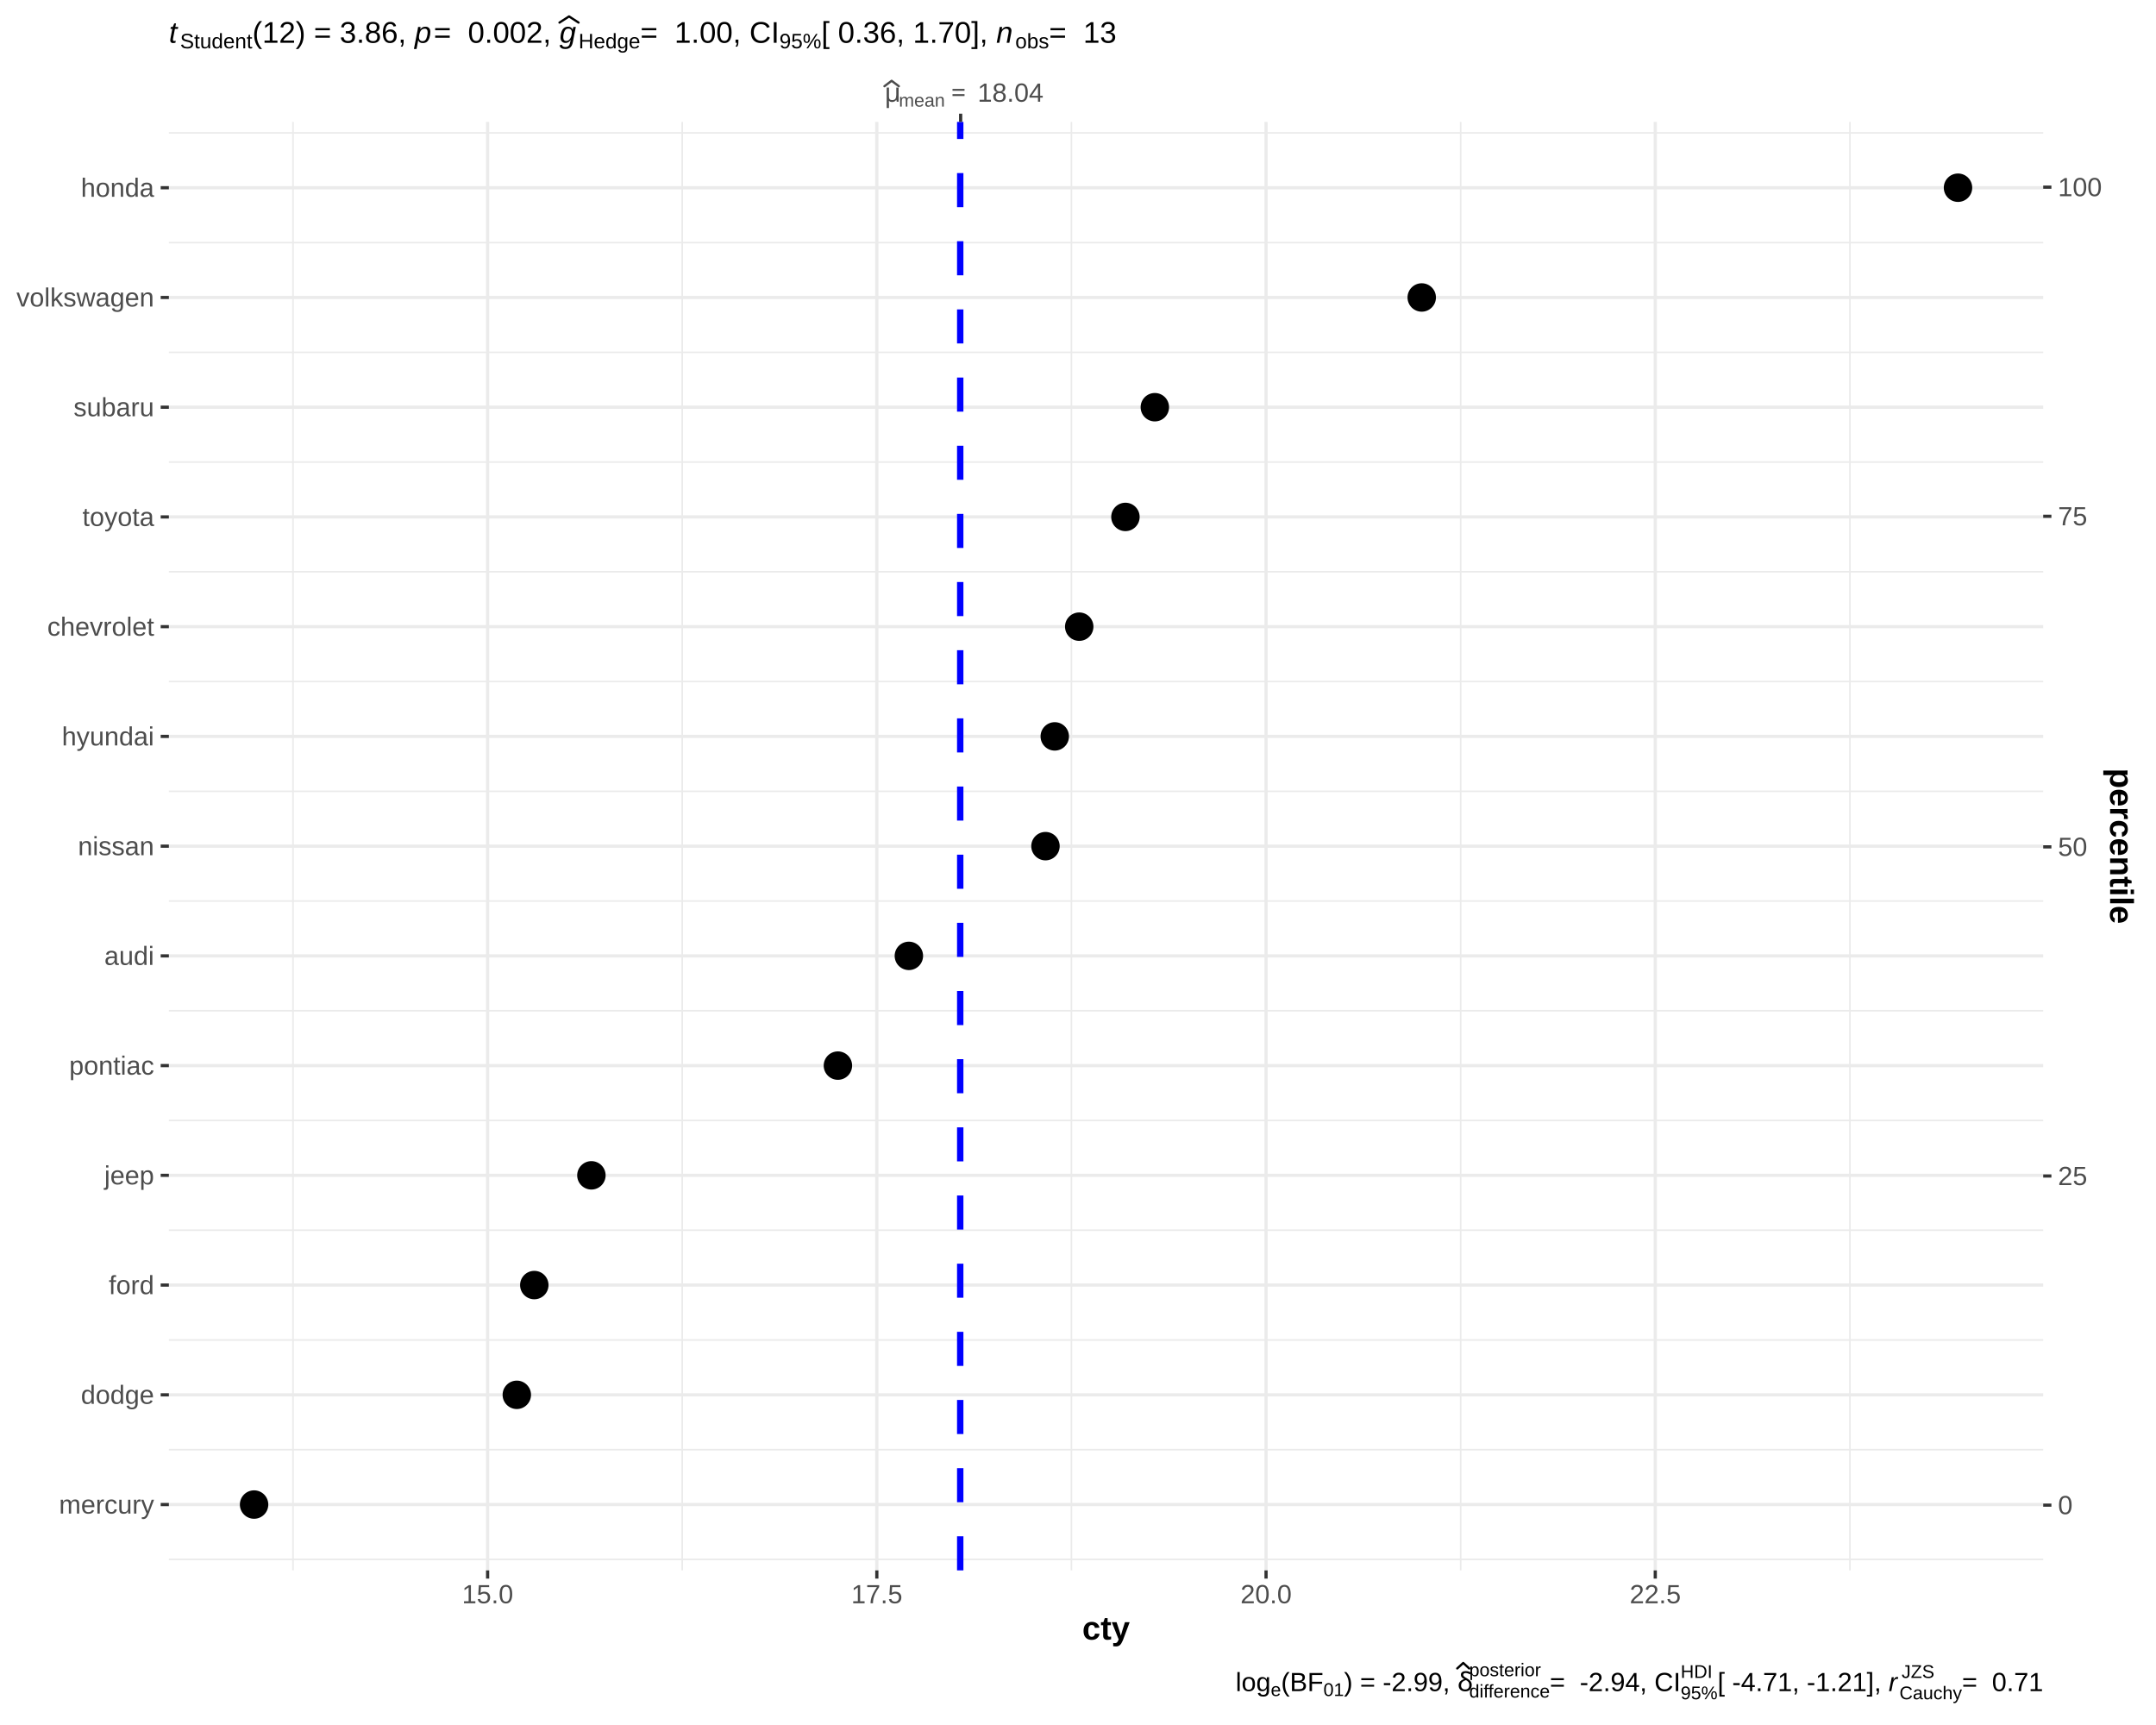
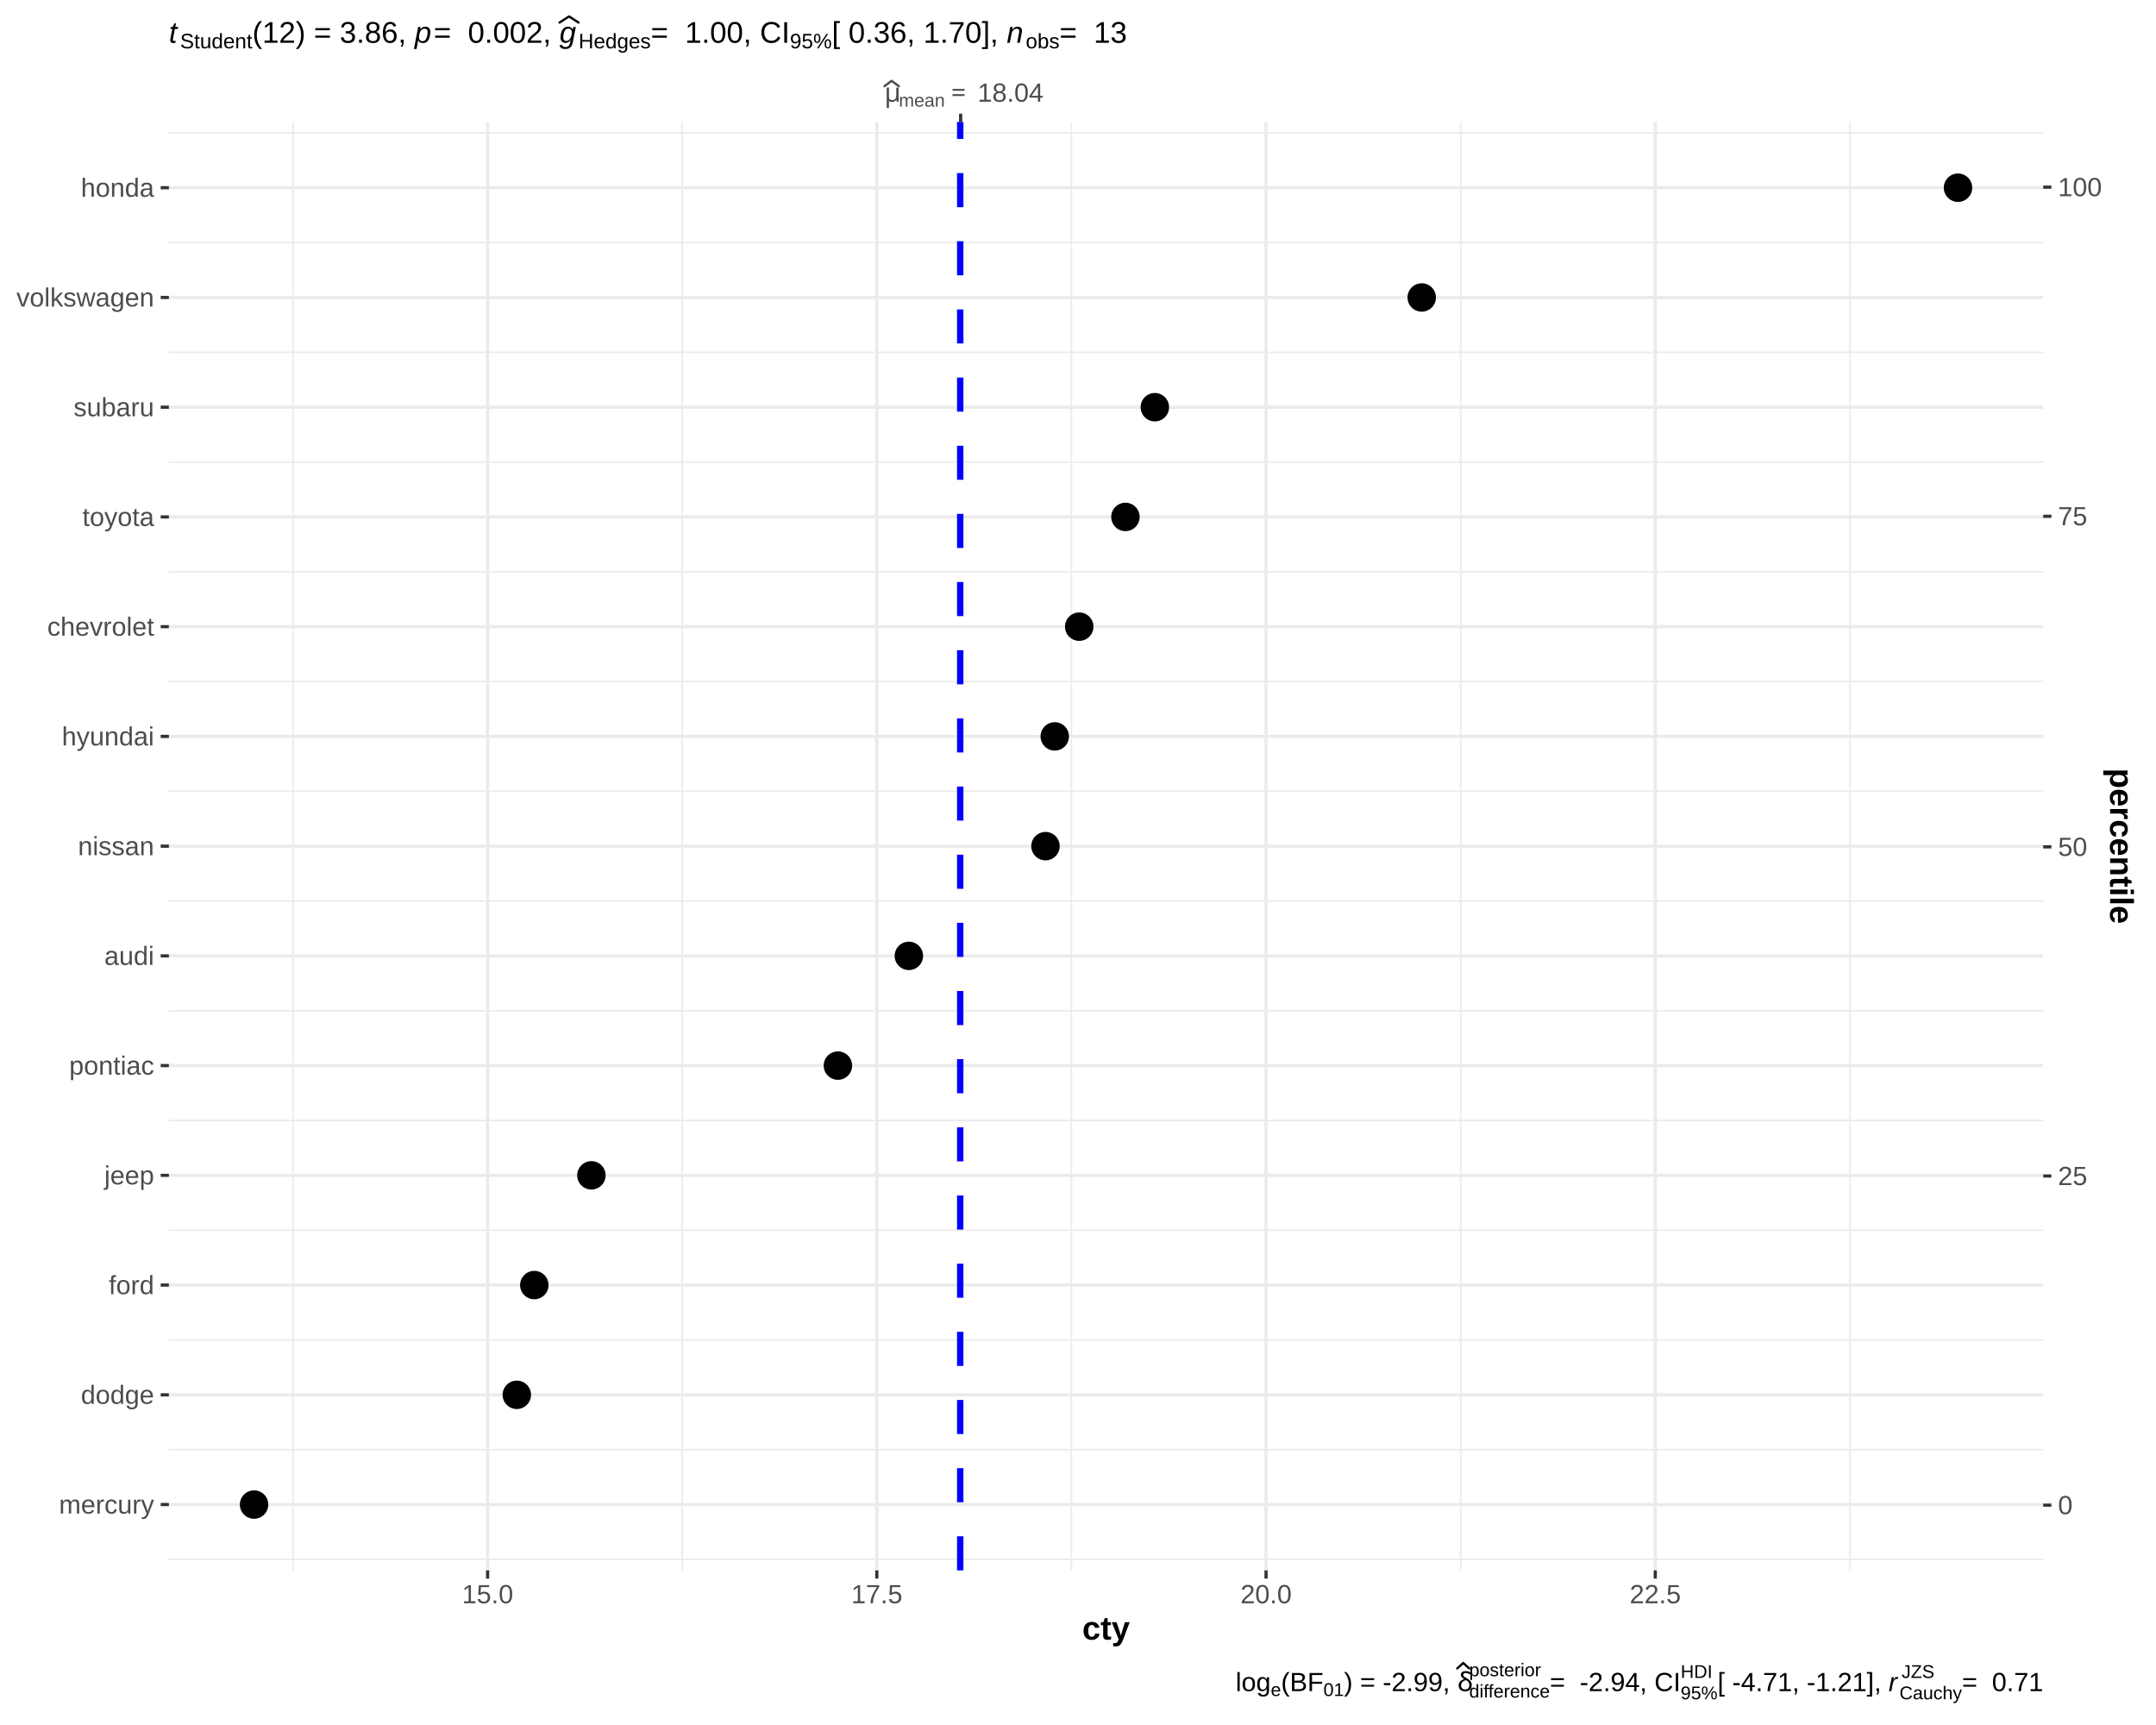
<svg xmlns="http://www.w3.org/2000/svg" viewBox="0 0 720.00 576.00">
  <defs>
    <style type="text/css">
    line, polyline, polygon, path, rect, circle {
      fill: none;
      stroke: #000000;
      stroke-linecap: round;
      stroke-linejoin: round;
      stroke-miterlimit: 10.00;
    }
  </style>
  </defs>
  <rect width="100%" height="100%" style="stroke: none; fill: #FFFFFF;" />
  <rect x="0.00" y="0.00" width="720.00" height="576.00" style="stroke-width: 1.07; stroke: #FFFFFF; fill: #FFFFFF;" />
  <defs>
    <clipPath id="cpNTYuNDB8NjgyLjMzfDUyNC4zN3w0MC43MA==">
      <rect x="56.40" y="40.70" width="625.94" height="483.67" />
    </clipPath>
  </defs>
  <rect x="56.40" y="40.70" width="625.94" height="483.67" style="stroke-width: 1.07; stroke: none; fill: #FFFFFF;" clip-path="url(#cpNTYuNDB8NjgyLjMzfDUyNC4zN3w0MC43MA==)" />
  <polyline points="56.40,520.71 682.33,520.71 " style="stroke-width: 0.53; stroke: #EBEBEB; stroke-linecap: butt;" clip-path="url(#cpNTYuNDB8NjgyLjMzfDUyNC4zN3w0MC43MA==)" />
  <polyline points="56.40,484.07 682.33,484.07 " style="stroke-width: 0.53; stroke: #EBEBEB; stroke-linecap: butt;" clip-path="url(#cpNTYuNDB8NjgyLjMzfDUyNC4zN3w0MC43MA==)" />
  <polyline points="56.40,447.43 682.33,447.43 " style="stroke-width: 0.53; stroke: #EBEBEB; stroke-linecap: butt;" clip-path="url(#cpNTYuNDB8NjgyLjMzfDUyNC4zN3w0MC43MA==)" />
  <polyline points="56.40,410.78 682.33,410.78 " style="stroke-width: 0.53; stroke: #EBEBEB; stroke-linecap: butt;" clip-path="url(#cpNTYuNDB8NjgyLjMzfDUyNC4zN3w0MC43MA==)" />
  <polyline points="56.40,374.14 682.33,374.14 " style="stroke-width: 0.53; stroke: #EBEBEB; stroke-linecap: butt;" clip-path="url(#cpNTYuNDB8NjgyLjMzfDUyNC4zN3w0MC43MA==)" />
  <polyline points="56.40,337.50 682.33,337.50 " style="stroke-width: 0.53; stroke: #EBEBEB; stroke-linecap: butt;" clip-path="url(#cpNTYuNDB8NjgyLjMzfDUyNC4zN3w0MC43MA==)" />
  <polyline points="56.40,300.86 682.33,300.86 " style="stroke-width: 0.53; stroke: #EBEBEB; stroke-linecap: butt;" clip-path="url(#cpNTYuNDB8NjgyLjMzfDUyNC4zN3w0MC43MA==)" />
  <polyline points="56.40,264.22 682.33,264.22 " style="stroke-width: 0.53; stroke: #EBEBEB; stroke-linecap: butt;" clip-path="url(#cpNTYuNDB8NjgyLjMzfDUyNC4zN3w0MC43MA==)" />
  <polyline points="56.40,227.57 682.33,227.57 " style="stroke-width: 0.53; stroke: #EBEBEB; stroke-linecap: butt;" clip-path="url(#cpNTYuNDB8NjgyLjMzfDUyNC4zN3w0MC43MA==)" />
  <polyline points="56.40,190.93 682.33,190.93 " style="stroke-width: 0.53; stroke: #EBEBEB; stroke-linecap: butt;" clip-path="url(#cpNTYuNDB8NjgyLjMzfDUyNC4zN3w0MC43MA==)" />
  <polyline points="56.40,154.29 682.33,154.29 " style="stroke-width: 0.53; stroke: #EBEBEB; stroke-linecap: butt;" clip-path="url(#cpNTYuNDB8NjgyLjMzfDUyNC4zN3w0MC43MA==)" />
  <polyline points="56.40,117.65 682.33,117.65 " style="stroke-width: 0.53; stroke: #EBEBEB; stroke-linecap: butt;" clip-path="url(#cpNTYuNDB8NjgyLjMzfDUyNC4zN3w0MC43MA==)" />
  <polyline points="56.40,81.01 682.33,81.01 " style="stroke-width: 0.53; stroke: #EBEBEB; stroke-linecap: butt;" clip-path="url(#cpNTYuNDB8NjgyLjMzfDUyNC4zN3w0MC43MA==)" />
  <polyline points="56.40,44.36 682.33,44.36 " style="stroke-width: 0.53; stroke: #EBEBEB; stroke-linecap: butt;" clip-path="url(#cpNTYuNDB8NjgyLjMzfDUyNC4zN3w0MC43MA==)" />
  <polyline points="97.85,524.37 97.85,40.70 " style="stroke-width: 0.53; stroke: #EBEBEB; stroke-linecap: butt;" clip-path="url(#cpNTYuNDB8NjgyLjMzfDUyNC4zN3w0MC43MA==)" />
  <polyline points="227.83,524.37 227.83,40.70 " style="stroke-width: 0.53; stroke: #EBEBEB; stroke-linecap: butt;" clip-path="url(#cpNTYuNDB8NjgyLjMzfDUyNC4zN3w0MC43MA==)" />
  <polyline points="357.81,524.37 357.81,40.70 " style="stroke-width: 0.53; stroke: #EBEBEB; stroke-linecap: butt;" clip-path="url(#cpNTYuNDB8NjgyLjMzfDUyNC4zN3w0MC43MA==)" />
  <polyline points="487.79,524.37 487.79,40.70 " style="stroke-width: 0.53; stroke: #EBEBEB; stroke-linecap: butt;" clip-path="url(#cpNTYuNDB8NjgyLjMzfDUyNC4zN3w0MC43MA==)" />
  <polyline points="617.78,524.37 617.78,40.70 " style="stroke-width: 0.53; stroke: #EBEBEB; stroke-linecap: butt;" clip-path="url(#cpNTYuNDB8NjgyLjMzfDUyNC4zN3w0MC43MA==)" />
  <polyline points="56.40,502.39 682.33,502.39 " style="stroke-width: 1.07; stroke: #EBEBEB; stroke-linecap: butt;" clip-path="url(#cpNTYuNDB8NjgyLjMzfDUyNC4zN3w0MC43MA==)" />
  <polyline points="56.40,465.75 682.33,465.75 " style="stroke-width: 1.07; stroke: #EBEBEB; stroke-linecap: butt;" clip-path="url(#cpNTYuNDB8NjgyLjMzfDUyNC4zN3w0MC43MA==)" />
  <polyline points="56.40,429.10 682.33,429.10 " style="stroke-width: 1.07; stroke: #EBEBEB; stroke-linecap: butt;" clip-path="url(#cpNTYuNDB8NjgyLjMzfDUyNC4zN3w0MC43MA==)" />
  <polyline points="56.40,392.46 682.33,392.46 " style="stroke-width: 1.07; stroke: #EBEBEB; stroke-linecap: butt;" clip-path="url(#cpNTYuNDB8NjgyLjMzfDUyNC4zN3w0MC43MA==)" />
  <polyline points="56.40,355.82 682.33,355.82 " style="stroke-width: 1.07; stroke: #EBEBEB; stroke-linecap: butt;" clip-path="url(#cpNTYuNDB8NjgyLjMzfDUyNC4zN3w0MC43MA==)" />
  <polyline points="56.40,319.18 682.33,319.18 " style="stroke-width: 1.07; stroke: #EBEBEB; stroke-linecap: butt;" clip-path="url(#cpNTYuNDB8NjgyLjMzfDUyNC4zN3w0MC43MA==)" />
  <polyline points="56.40,282.54 682.33,282.54 " style="stroke-width: 1.07; stroke: #EBEBEB; stroke-linecap: butt;" clip-path="url(#cpNTYuNDB8NjgyLjMzfDUyNC4zN3w0MC43MA==)" />
  <polyline points="56.40,245.89 682.33,245.89 " style="stroke-width: 1.07; stroke: #EBEBEB; stroke-linecap: butt;" clip-path="url(#cpNTYuNDB8NjgyLjMzfDUyNC4zN3w0MC43MA==)" />
  <polyline points="56.40,209.25 682.33,209.25 " style="stroke-width: 1.07; stroke: #EBEBEB; stroke-linecap: butt;" clip-path="url(#cpNTYuNDB8NjgyLjMzfDUyNC4zN3w0MC43MA==)" />
  <polyline points="56.40,172.61 682.33,172.61 " style="stroke-width: 1.07; stroke: #EBEBEB; stroke-linecap: butt;" clip-path="url(#cpNTYuNDB8NjgyLjMzfDUyNC4zN3w0MC43MA==)" />
  <polyline points="56.40,135.97 682.33,135.97 " style="stroke-width: 1.07; stroke: #EBEBEB; stroke-linecap: butt;" clip-path="url(#cpNTYuNDB8NjgyLjMzfDUyNC4zN3w0MC43MA==)" />
  <polyline points="56.40,99.33 682.33,99.33 " style="stroke-width: 1.07; stroke: #EBEBEB; stroke-linecap: butt;" clip-path="url(#cpNTYuNDB8NjgyLjMzfDUyNC4zN3w0MC43MA==)" />
  <polyline points="56.40,62.68 682.33,62.68 " style="stroke-width: 1.07; stroke: #EBEBEB; stroke-linecap: butt;" clip-path="url(#cpNTYuNDB8NjgyLjMzfDUyNC4zN3w0MC43MA==)" />
  <polyline points="162.84,524.37 162.84,40.70 " style="stroke-width: 1.07; stroke: #EBEBEB; stroke-linecap: butt;" clip-path="url(#cpNTYuNDB8NjgyLjMzfDUyNC4zN3w0MC43MA==)" />
  <polyline points="292.82,524.37 292.82,40.70 " style="stroke-width: 1.07; stroke: #EBEBEB; stroke-linecap: butt;" clip-path="url(#cpNTYuNDB8NjgyLjMzfDUyNC4zN3w0MC43MA==)" />
  <polyline points="422.80,524.37 422.80,40.70 " style="stroke-width: 1.07; stroke: #EBEBEB; stroke-linecap: butt;" clip-path="url(#cpNTYuNDB8NjgyLjMzfDUyNC4zN3w0MC43MA==)" />
  <polyline points="552.78,524.37 552.78,40.70 " style="stroke-width: 1.07; stroke: #EBEBEB; stroke-linecap: butt;" clip-path="url(#cpNTYuNDB8NjgyLjMzfDUyNC4zN3w0MC43MA==)" />
  <circle cx="84.85" cy="502.39" r="3.56pt" style="stroke-width: 0.71; stroke: none; fill: #000000;" clip-path="url(#cpNTYuNDB8NjgyLjMzfDUyNC4zN3w0MC43MA==)" />
  <circle cx="172.59" cy="465.75" r="3.56pt" style="stroke-width: 0.71; stroke: none; fill: #000000;" clip-path="url(#cpNTYuNDB8NjgyLjMzfDUyNC4zN3w0MC43MA==)" />
  <circle cx="178.43" cy="429.10" r="3.56pt" style="stroke-width: 0.71; stroke: none; fill: #000000;" clip-path="url(#cpNTYuNDB8NjgyLjMzfDUyNC4zN3w0MC43MA==)" />
  <circle cx="197.50" cy="392.46" r="3.56pt" style="stroke-width: 0.71; stroke: none; fill: #000000;" clip-path="url(#cpNTYuNDB8NjgyLjMzfDUyNC4zN3w0MC43MA==)" />
  <circle cx="279.82" cy="355.82" r="3.56pt" style="stroke-width: 0.71; stroke: none; fill: #000000;" clip-path="url(#cpNTYuNDB8NjgyLjMzfDUyNC4zN3w0MC43MA==)" />
  <circle cx="303.52" cy="319.18" r="3.56pt" style="stroke-width: 0.71; stroke: none; fill: #000000;" clip-path="url(#cpNTYuNDB8NjgyLjMzfDUyNC4zN3w0MC43MA==)" />
  <circle cx="349.14" cy="282.54" r="3.56pt" style="stroke-width: 0.71; stroke: none; fill: #000000;" clip-path="url(#cpNTYuNDB8NjgyLjMzfDUyNC4zN3w0MC43MA==)" />
  <circle cx="352.24" cy="245.89" r="3.56pt" style="stroke-width: 0.71; stroke: none; fill: #000000;" clip-path="url(#cpNTYuNDB8NjgyLjMzfDUyNC4zN3w0MC43MA==)" />
  <circle cx="360.41" cy="209.25" r="3.56pt" style="stroke-width: 0.71; stroke: none; fill: #000000;" clip-path="url(#cpNTYuNDB8NjgyLjMzfDUyNC4zN3w0MC43MA==)" />
  <circle cx="375.84" cy="172.61" r="3.56pt" style="stroke-width: 0.71; stroke: none; fill: #000000;" clip-path="url(#cpNTYuNDB8NjgyLjMzfDUyNC4zN3w0MC43MA==)" />
  <circle cx="385.66" cy="135.97" r="3.56pt" style="stroke-width: 0.71; stroke: none; fill: #000000;" clip-path="url(#cpNTYuNDB8NjgyLjMzfDUyNC4zN3w0MC43MA==)" />
  <circle cx="474.79" cy="99.33" r="3.56pt" style="stroke-width: 0.71; stroke: none; fill: #000000;" clip-path="url(#cpNTYuNDB8NjgyLjMzfDUyNC4zN3w0MC43MA==)" />
  <circle cx="653.88" cy="62.68" r="3.56pt" style="stroke-width: 0.71; stroke: none; fill: #000000;" clip-path="url(#cpNTYuNDB8NjgyLjMzfDUyNC4zN3w0MC43MA==)" />
  <line x1="320.67" y1="524.37" x2="320.67" y2="40.70" style="stroke-width: 2.13; stroke: #0000FF; stroke-dasharray: 11.38,11.38; stroke-linecap: butt;" clip-path="url(#cpNTYuNDB8NjgyLjMzfDUyNC4zN3w0MC43MA==)" />
  <defs>
    <clipPath id="cpMC4wMHw3MjAuMDB8NTc2LjAwfDAuMDA=">
      <rect x="0.00" y="0.00" width="720.00" height="576.00" />
    </clipPath>
  </defs>
  <g clip-path="url(#cpMC4wMHw3MjAuMDB8NTc2LjAwfDAuMDA=)">
    <text x="293.15" y="33.97" style="font-size: 8.80px; fill: #4D4D4D; font-family: Symbola;" textLength="2.20px" lengthAdjust="spacingAndGlyphs"> </text>
  </g>
  <g clip-path="url(#cpMC4wMHw3MjAuMDB8NTc2LjAwfDAuMDA=)">
    <text x="295.36" y="33.97" style="font-size: 8.80px; fill: #4D4D4D; font-family: Symbola;" textLength="4.81px" lengthAdjust="spacingAndGlyphs">μ</text>
  </g>
  <polyline points="295.36,28.79 297.76,26.98 300.17,28.79 " style="stroke-width: 0.75; stroke: #4D4D4D;" clip-path="url(#cpMC4wMHw3MjAuMDB8NTc2LjAwfDAuMDA=)" />
  <g clip-path="url(#cpMC4wMHw3MjAuMDB8NTc2LjAwfDAuMDA=)">
    <text x="300.17" y="35.60" style="font-size: 6.16px; fill: #4D4D4D; font-family: Liberation Sans;" textLength="5.12px" lengthAdjust="spacingAndGlyphs">m</text>
  </g>
  <g clip-path="url(#cpMC4wMHw3MjAuMDB8NTc2LjAwfDAuMDA=)">
    <text x="305.29" y="35.60" style="font-size: 6.16px; fill: #4D4D4D; font-family: Liberation Sans;" textLength="3.42px" lengthAdjust="spacingAndGlyphs">e</text>
  </g>
  <g clip-path="url(#cpMC4wMHw3MjAuMDB8NTc2LjAwfDAuMDA=)">
    <text x="308.72" y="35.60" style="font-size: 6.16px; fill: #4D4D4D; font-family: Liberation Sans;" textLength="3.42px" lengthAdjust="spacingAndGlyphs">a</text>
  </g>
  <g clip-path="url(#cpMC4wMHw3MjAuMDB8NTc2LjAwfDAuMDA=)">
    <text x="312.14" y="35.60" style="font-size: 6.16px; fill: #4D4D4D; font-family: Liberation Sans;" textLength="3.42px" lengthAdjust="spacingAndGlyphs">n</text>
  </g>
  <g clip-path="url(#cpMC4wMHw3MjAuMDB8NTc2LjAwfDAuMDA=)">
    <text x="317.59" y="33.97" style="font-size: 8.80px; fill: #4D4D4D; font-family: Symbola;" textLength="6.83px" lengthAdjust="spacingAndGlyphs">=</text>
  </g>
  <g clip-path="url(#cpMC4wMHw3MjAuMDB8NTc2LjAwfDAuMDA=)">
    <text x="326.46" y="33.97" style="font-size: 8.80px; fill: #4D4D4D; font-family: Liberation Sans;" textLength="22.00px" lengthAdjust="spacingAndGlyphs">18.04</text>
  </g>
  <polyline points="320.81,40.70 320.81,37.96 " style="stroke-width: 1.07; stroke: #333333; stroke-linecap: butt;" clip-path="url(#cpMC4wMHw3MjAuMDB8NTc2LjAwfDAuMDA=)" />
  <g clip-path="url(#cpMC4wMHw3MjAuMDB8NTc2LjAwfDAuMDA=)">
    <text x="19.70" y="505.41" style="font-size: 8.80px; fill: #4D4D4D; font-family: Liberation Sans;" textLength="31.77px" lengthAdjust="spacingAndGlyphs">mercury</text>
  </g>
  <g clip-path="url(#cpMC4wMHw3MjAuMDB8NTc2LjAwfDAuMDA=)">
    <text x="27.01" y="468.77" style="font-size: 8.80px; fill: #4D4D4D; font-family: Liberation Sans;" textLength="24.45px" lengthAdjust="spacingAndGlyphs">dodge</text>
  </g>
  <g clip-path="url(#cpMC4wMHw3MjAuMDB8NTc2LjAwfDAuMDA=)">
    <text x="36.32" y="432.13" style="font-size: 8.80px; fill: #4D4D4D; font-family: Liberation Sans;" textLength="15.14px" lengthAdjust="spacingAndGlyphs">ford</text>
  </g>
  <g clip-path="url(#cpMC4wMHw3MjAuMDB8NTc2LjAwfDAuMDA=)">
    <text x="34.84" y="395.49" style="font-size: 8.80px; fill: #4D4D4D; font-family: Liberation Sans;" textLength="16.62px" lengthAdjust="spacingAndGlyphs">jeep</text>
  </g>
  <g clip-path="url(#cpMC4wMHw3MjAuMDB8NTc2LjAwfDAuMDA=)">
    <text x="23.10" y="358.84" style="font-size: 8.80px; fill: #4D4D4D; font-family: Liberation Sans;" textLength="28.36px" lengthAdjust="spacingAndGlyphs">pontiac</text>
  </g>
  <g clip-path="url(#cpMC4wMHw3MjAuMDB8NTc2LjAwfDAuMDA=)">
    <text x="34.84" y="322.20" style="font-size: 8.80px; fill: #4D4D4D; font-family: Liberation Sans;" textLength="16.62px" lengthAdjust="spacingAndGlyphs">audi</text>
  </g>
  <g clip-path="url(#cpMC4wMHw3MjAuMDB8NTc2LjAwfDAuMDA=)">
    <text x="26.03" y="285.56" style="font-size: 8.80px; fill: #4D4D4D; font-family: Liberation Sans;" textLength="25.44px" lengthAdjust="spacingAndGlyphs">nissan</text>
  </g>
  <g clip-path="url(#cpMC4wMHw3MjAuMDB8NTc2LjAwfDAuMDA=)">
    <text x="20.65" y="248.92" style="font-size: 8.80px; fill: #4D4D4D; font-family: Liberation Sans;" textLength="30.81px" lengthAdjust="spacingAndGlyphs">hyundai</text>
  </g>
  <g clip-path="url(#cpMC4wMHw3MjAuMDB8NTc2LjAwfDAuMDA=)">
    <text x="15.78" y="212.28" style="font-size: 8.80px; fill: #4D4D4D; font-family: Liberation Sans;" textLength="35.69px" lengthAdjust="spacingAndGlyphs">chevrolet</text>
  </g>
  <g clip-path="url(#cpMC4wMHw3MjAuMDB8NTc2LjAwfDAuMDA=)">
    <text x="27.51" y="175.63" style="font-size: 8.80px; fill: #4D4D4D; font-family: Liberation Sans;" textLength="23.95px" lengthAdjust="spacingAndGlyphs">toyota</text>
  </g>
  <g clip-path="url(#cpMC4wMHw3MjAuMDB8NTc2LjAwfDAuMDA=)">
    <text x="24.57" y="138.99" style="font-size: 8.80px; fill: #4D4D4D; font-family: Liberation Sans;" textLength="26.89px" lengthAdjust="spacingAndGlyphs">subaru</text>
  </g>
  <g clip-path="url(#cpMC4wMHw3MjAuMDB8NTc2LjAwfDAuMDA=)">
    <text x="5.48" y="102.35" style="font-size: 8.80px; fill: #4D4D4D; font-family: Liberation Sans;" textLength="45.98px" lengthAdjust="spacingAndGlyphs">volkswagen</text>
  </g>
  <g clip-path="url(#cpMC4wMHw3MjAuMDB8NTc2LjAwfDAuMDA=)">
    <text x="27.01" y="65.71" style="font-size: 8.80px; fill: #4D4D4D; font-family: Liberation Sans;" textLength="24.45px" lengthAdjust="spacingAndGlyphs">honda</text>
  </g>
  <polyline points="53.66,502.39 56.40,502.39 " style="stroke-width: 1.07; stroke: #333333; stroke-linecap: butt;" clip-path="url(#cpMC4wMHw3MjAuMDB8NTc2LjAwfDAuMDA=)" />
  <polyline points="53.66,465.75 56.40,465.75 " style="stroke-width: 1.07; stroke: #333333; stroke-linecap: butt;" clip-path="url(#cpMC4wMHw3MjAuMDB8NTc2LjAwfDAuMDA=)" />
  <polyline points="53.66,429.10 56.40,429.10 " style="stroke-width: 1.07; stroke: #333333; stroke-linecap: butt;" clip-path="url(#cpMC4wMHw3MjAuMDB8NTc2LjAwfDAuMDA=)" />
  <polyline points="53.66,392.46 56.40,392.46 " style="stroke-width: 1.07; stroke: #333333; stroke-linecap: butt;" clip-path="url(#cpMC4wMHw3MjAuMDB8NTc2LjAwfDAuMDA=)" />
  <polyline points="53.66,355.82 56.40,355.82 " style="stroke-width: 1.07; stroke: #333333; stroke-linecap: butt;" clip-path="url(#cpMC4wMHw3MjAuMDB8NTc2LjAwfDAuMDA=)" />
  <polyline points="53.66,319.18 56.40,319.18 " style="stroke-width: 1.07; stroke: #333333; stroke-linecap: butt;" clip-path="url(#cpMC4wMHw3MjAuMDB8NTc2LjAwfDAuMDA=)" />
  <polyline points="53.66,282.54 56.40,282.54 " style="stroke-width: 1.07; stroke: #333333; stroke-linecap: butt;" clip-path="url(#cpMC4wMHw3MjAuMDB8NTc2LjAwfDAuMDA=)" />
  <polyline points="53.66,245.89 56.40,245.89 " style="stroke-width: 1.07; stroke: #333333; stroke-linecap: butt;" clip-path="url(#cpMC4wMHw3MjAuMDB8NTc2LjAwfDAuMDA=)" />
  <polyline points="53.66,209.25 56.40,209.25 " style="stroke-width: 1.07; stroke: #333333; stroke-linecap: butt;" clip-path="url(#cpMC4wMHw3MjAuMDB8NTc2LjAwfDAuMDA=)" />
  <polyline points="53.66,172.61 56.40,172.61 " style="stroke-width: 1.07; stroke: #333333; stroke-linecap: butt;" clip-path="url(#cpMC4wMHw3MjAuMDB8NTc2LjAwfDAuMDA=)" />
  <polyline points="53.66,135.97 56.40,135.97 " style="stroke-width: 1.07; stroke: #333333; stroke-linecap: butt;" clip-path="url(#cpMC4wMHw3MjAuMDB8NTc2LjAwfDAuMDA=)" />
  <polyline points="53.66,99.33 56.40,99.33 " style="stroke-width: 1.07; stroke: #333333; stroke-linecap: butt;" clip-path="url(#cpMC4wMHw3MjAuMDB8NTc2LjAwfDAuMDA=)" />
  <polyline points="53.66,62.68 56.40,62.68 " style="stroke-width: 1.07; stroke: #333333; stroke-linecap: butt;" clip-path="url(#cpMC4wMHw3MjAuMDB8NTc2LjAwfDAuMDA=)" />
  <polyline points="682.33,502.59 685.07,502.59 " style="stroke-width: 1.07; stroke: #333333; stroke-linecap: butt;" clip-path="url(#cpMC4wMHw3MjAuMDB8NTc2LjAwfDAuMDA=)" />
  <polyline points="682.33,392.68 685.07,392.68 " style="stroke-width: 1.07; stroke: #333333; stroke-linecap: butt;" clip-path="url(#cpMC4wMHw3MjAuMDB8NTc2LjAwfDAuMDA=)" />
  <polyline points="682.33,282.78 685.07,282.78 " style="stroke-width: 1.07; stroke: #333333; stroke-linecap: butt;" clip-path="url(#cpMC4wMHw3MjAuMDB8NTc2LjAwfDAuMDA=)" />
  <polyline points="682.33,172.39 685.07,172.39 " style="stroke-width: 1.07; stroke: #333333; stroke-linecap: butt;" clip-path="url(#cpMC4wMHw3MjAuMDB8NTc2LjAwfDAuMDA=)" />
  <polyline points="682.33,62.49 685.07,62.49 " style="stroke-width: 1.07; stroke: #333333; stroke-linecap: butt;" clip-path="url(#cpMC4wMHw3MjAuMDB8NTc2LjAwfDAuMDA=)" />
  <g clip-path="url(#cpMC4wMHw3MjAuMDB8NTc2LjAwfDAuMDA=)">
    <text x="687.27" y="505.61" style="font-size: 8.80px; fill: #4D4D4D; font-family: Liberation Sans;" textLength="4.89px" lengthAdjust="spacingAndGlyphs">0</text>
  </g>
  <g clip-path="url(#cpMC4wMHw3MjAuMDB8NTc2LjAwfDAuMDA=)">
    <text x="687.27" y="395.71" style="font-size: 8.80px; fill: #4D4D4D; font-family: Liberation Sans;" textLength="9.78px" lengthAdjust="spacingAndGlyphs">25</text>
  </g>
  <g clip-path="url(#cpMC4wMHw3MjAuMDB8NTc2LjAwfDAuMDA=)">
    <text x="687.27" y="285.80" style="font-size: 8.80px; fill: #4D4D4D; font-family: Liberation Sans;" textLength="9.78px" lengthAdjust="spacingAndGlyphs">50</text>
  </g>
  <g clip-path="url(#cpMC4wMHw3MjAuMDB8NTc2LjAwfDAuMDA=)">
    <text x="687.27" y="175.41" style="font-size: 8.80px; fill: #4D4D4D; font-family: Liberation Sans;" textLength="9.78px" lengthAdjust="spacingAndGlyphs">75</text>
  </g>
  <g clip-path="url(#cpMC4wMHw3MjAuMDB8NTc2LjAwfDAuMDA=)">
    <text x="687.27" y="65.51" style="font-size: 8.80px; fill: #4D4D4D; font-family: Liberation Sans;" textLength="14.67px" lengthAdjust="spacingAndGlyphs">100</text>
  </g>
  <polyline points="162.84,527.11 162.84,524.37 " style="stroke-width: 1.07; stroke: #333333; stroke-linecap: butt;" clip-path="url(#cpMC4wMHw3MjAuMDB8NTc2LjAwfDAuMDA=)" />
  <polyline points="292.82,527.11 292.82,524.37 " style="stroke-width: 1.07; stroke: #333333; stroke-linecap: butt;" clip-path="url(#cpMC4wMHw3MjAuMDB8NTc2LjAwfDAuMDA=)" />
  <polyline points="422.80,527.11 422.80,524.37 " style="stroke-width: 1.07; stroke: #333333; stroke-linecap: butt;" clip-path="url(#cpMC4wMHw3MjAuMDB8NTc2LjAwfDAuMDA=)" />
  <polyline points="552.78,527.11 552.78,524.37 " style="stroke-width: 1.07; stroke: #333333; stroke-linecap: butt;" clip-path="url(#cpMC4wMHw3MjAuMDB8NTc2LjAwfDAuMDA=)" />
  <g clip-path="url(#cpMC4wMHw3MjAuMDB8NTc2LjAwfDAuMDA=)">
    <text x="154.28" y="535.35" style="font-size: 8.80px; fill: #4D4D4D; font-family: Liberation Sans;" textLength="17.11px" lengthAdjust="spacingAndGlyphs">15.0</text>
  </g>
  <g clip-path="url(#cpMC4wMHw3MjAuMDB8NTc2LjAwfDAuMDA=)">
    <text x="284.26" y="535.35" style="font-size: 8.80px; fill: #4D4D4D; font-family: Liberation Sans;" textLength="17.11px" lengthAdjust="spacingAndGlyphs">17.5</text>
  </g>
  <g clip-path="url(#cpMC4wMHw3MjAuMDB8NTc2LjAwfDAuMDA=)">
    <text x="414.25" y="535.35" style="font-size: 8.80px; fill: #4D4D4D; font-family: Liberation Sans;" textLength="17.11px" lengthAdjust="spacingAndGlyphs">20.0</text>
  </g>
  <g clip-path="url(#cpMC4wMHw3MjAuMDB8NTc2LjAwfDAuMDA=)">
    <text x="544.23" y="535.35" style="font-size: 8.80px; fill: #4D4D4D; font-family: Liberation Sans;" textLength="17.11px" lengthAdjust="spacingAndGlyphs">22.5</text>
  </g>
  <g clip-path="url(#cpMC4wMHw3MjAuMDB8NTc2LjAwfDAuMDA=)">
    <text x="361.41" y="547.48" style="font-size: 11.00px; font-weight: bold; font-family: Liberation Sans;" textLength="15.91px" lengthAdjust="spacingAndGlyphs">cty</text>
  </g>
  <g clip-path="url(#cpMC4wMHw3MjAuMDB8NTc2LjAwfDAuMDA=)">
    <text transform="translate(704.68,256.54) rotate(90)" style="font-size: 11.00px; font-weight: bold; font-family: Liberation Sans;" textLength="52.00px" lengthAdjust="spacingAndGlyphs">percentile</text>
  </g>
  <g clip-path="url(#cpMC4wMHw3MjAuMDB8NTc2LjAwfDAuMDA=)">
    <text x="56.40" y="14.29" style="font-size: 10.00px; font-style: italic; font-family: Liberation Sans;" textLength="2.78px" lengthAdjust="spacingAndGlyphs">t</text>
  </g>
  <g clip-path="url(#cpMC4wMHw3MjAuMDB8NTc2LjAwfDAuMDA=)">
    <text x="60.15" y="16.14" style="font-size: 7.00px; font-family: Liberation Sans;" textLength="24.11px" lengthAdjust="spacingAndGlyphs">Student</text>
  </g>
  <g clip-path="url(#cpMC4wMHw3MjAuMDB8NTc2LjAwfDAuMDA=)">
    <text x="84.26" y="14.29" style="font-size: 10.00px; font-family: Liberation Sans;" textLength="3.33px" lengthAdjust="spacingAndGlyphs">(</text>
  </g>
  <g clip-path="url(#cpMC4wMHw3MjAuMDB8NTc2LjAwfDAuMDA=)">
    <text x="87.58" y="14.29" style="font-size: 10.00px; font-family: Liberation Sans;" textLength="11.12px" lengthAdjust="spacingAndGlyphs">12</text>
  </g>
  <g clip-path="url(#cpMC4wMHw3MjAuMDB8NTc2LjAwfDAuMDA=)">
    <text x="98.71" y="14.29" style="font-size: 10.00px; font-family: Liberation Sans;" textLength="14.73px" lengthAdjust="spacingAndGlyphs">) = </text>
  </g>
  <g clip-path="url(#cpMC4wMHw3MjAuMDB8NTc2LjAwfDAuMDA=)">
    <text x="113.44" y="14.29" style="font-size: 10.00px; font-family: Liberation Sans;" textLength="19.47px" lengthAdjust="spacingAndGlyphs">3.86</text>
  </g>
  <g clip-path="url(#cpMC4wMHw3MjAuMDB8NTc2LjAwfDAuMDA=)">
    <text x="132.91" y="14.29" style="font-size: 10.00px; font-family: Liberation Sans;" textLength="5.56px" lengthAdjust="spacingAndGlyphs">, </text>
  </g>
  <g clip-path="url(#cpMC4wMHw3MjAuMDB8NTc2LjAwfDAuMDA=)">
    <text x="138.48" y="14.29" style="font-size: 10.00px; font-style: italic; font-family: Liberation Sans;" textLength="5.56px" lengthAdjust="spacingAndGlyphs">p</text>
  </g>
  <g clip-path="url(#cpMC4wMHw3MjAuMDB8NTc2LjAwfDAuMDA=)">
    <text x="144.84" y="14.29" style="font-size: 10.00px; font-family: Liberation Sans;" textLength="11.41px" lengthAdjust="spacingAndGlyphs"> = </text>
  </g>
  <g clip-path="url(#cpMC4wMHw3MjAuMDB8NTc2LjAwfDAuMDA=)">
    <text x="156.25" y="14.29" style="font-size: 10.00px; font-family: Liberation Sans;" textLength="25.03px" lengthAdjust="spacingAndGlyphs">0.002</text>
  </g>
  <g clip-path="url(#cpMC4wMHw3MjAuMDB8NTc2LjAwfDAuMDA=)">
    <text x="181.28" y="14.29" style="font-size: 10.00px; font-family: Liberation Sans;" textLength="5.56px" lengthAdjust="spacingAndGlyphs">, </text>
  </g>
  <g clip-path="url(#cpMC4wMHw3MjAuMDB8NTc2LjAwfDAuMDA=)">
    <text x="186.84" y="14.29" style="font-size: 10.00px; font-style: italic; font-family: Liberation Sans;" textLength="5.56px" lengthAdjust="spacingAndGlyphs">g</text>
  </g>
  <polyline points="186.84,7.54 190.03,5.48 193.21,7.54 " style="stroke-width: 0.75;" clip-path="url(#cpMC4wMHw3MjAuMDB8NTc2LjAwfDAuMDA=)" />
  <g clip-path="url(#cpMC4wMHw3MjAuMDB8NTc2LjAwfDAuMDA=)">
-     <text x="193.21" y="16.14" style="font-size: 7.00px; font-family: Liberation Sans;" textLength="20.62px" lengthAdjust="spacingAndGlyphs">Hedge</text>
-   </g>
-   <g clip-path="url(#cpMC4wMHw3MjAuMDB8NTc2LjAwfDAuMDA=)">
-     <text x="213.84" y="14.29" style="font-size: 10.00px; font-family: Liberation Sans;" textLength="11.41px" lengthAdjust="spacingAndGlyphs"> = </text>
-   </g>
-   <g clip-path="url(#cpMC4wMHw3MjAuMDB8NTc2LjAwfDAuMDA=)">
-     <text x="225.24" y="14.29" style="font-size: 10.00px; font-family: Liberation Sans;" textLength="19.47px" lengthAdjust="spacingAndGlyphs">1.00</text>
-   </g>
-   <g clip-path="url(#cpMC4wMHw3MjAuMDB8NTc2LjAwfDAuMDA=)">
-     <text x="244.71" y="14.29" style="font-size: 10.00px; font-family: Liberation Sans;" textLength="15.56px" lengthAdjust="spacingAndGlyphs">, CI</text>
-   </g>
-   <g clip-path="url(#cpMC4wMHw3MjAuMDB8NTc2LjAwfDAuMDA=)">
-     <text x="260.28" y="16.14" style="font-size: 7.00px; font-family: Liberation Sans;" textLength="14.00px" lengthAdjust="spacingAndGlyphs">95%</text>
-   </g>
-   <g clip-path="url(#cpMC4wMHw3MjAuMDB8NTc2LjAwfDAuMDA=)">
-     <text x="274.28" y="14.29" style="font-size: 10.00px; font-family: Liberation Sans;" textLength="5.56px" lengthAdjust="spacingAndGlyphs"> [</text>
-   </g>
-   <g clip-path="url(#cpMC4wMHw3MjAuMDB8NTc2LjAwfDAuMDA=)">
-     <text x="279.84" y="14.29" style="font-size: 10.00px; font-family: Liberation Sans;" textLength="19.47px" lengthAdjust="spacingAndGlyphs">0.36</text>
-   </g>
-   <g clip-path="url(#cpMC4wMHw3MjAuMDB8NTc2LjAwfDAuMDA=)">
-     <text x="299.31" y="14.29" style="font-size: 10.00px; font-family: Liberation Sans;" textLength="5.56px" lengthAdjust="spacingAndGlyphs">, </text>
-   </g>
-   <g clip-path="url(#cpMC4wMHw3MjAuMDB8NTc2LjAwfDAuMDA=)">
-     <text x="304.87" y="14.29" style="font-size: 10.00px; font-family: Liberation Sans;" textLength="19.47px" lengthAdjust="spacingAndGlyphs">1.70</text>
-   </g>
-   <g clip-path="url(#cpMC4wMHw3MjAuMDB8NTc2LjAwfDAuMDA=)">
-     <text x="324.34" y="14.29" style="font-size: 10.00px; font-family: Liberation Sans;" textLength="2.78px" lengthAdjust="spacingAndGlyphs">]</text>
-   </g>
-   <g clip-path="url(#cpMC4wMHw3MjAuMDB8NTc2LjAwfDAuMDA=)">
-     <text x="327.12" y="14.29" style="font-size: 10.00px; font-family: Liberation Sans;" textLength="5.56px" lengthAdjust="spacingAndGlyphs">, </text>
-   </g>
-   <g clip-path="url(#cpMC4wMHw3MjAuMDB8NTc2LjAwfDAuMDA=)">
-     <text x="332.68" y="14.29" style="font-size: 10.00px; font-style: italic; font-family: Liberation Sans;" textLength="5.56px" lengthAdjust="spacingAndGlyphs">n</text>
-   </g>
-   <g clip-path="url(#cpMC4wMHw3MjAuMDB8NTc2LjAwfDAuMDA=)">
-     <text x="339.05" y="16.14" style="font-size: 7.00px; font-family: Liberation Sans;" textLength="11.28px" lengthAdjust="spacingAndGlyphs">obs</text>
-   </g>
-   <g clip-path="url(#cpMC4wMHw3MjAuMDB8NTc2LjAwfDAuMDA=)">
-     <text x="350.33" y="14.29" style="font-size: 10.00px; font-family: Liberation Sans;" textLength="11.41px" lengthAdjust="spacingAndGlyphs"> = </text>
-   </g>
-   <g clip-path="url(#cpMC4wMHw3MjAuMDB8NTc2LjAwfDAuMDA=)">
-     <text x="361.74" y="14.29" style="font-size: 10.00px; font-family: Liberation Sans;" textLength="11.12px" lengthAdjust="spacingAndGlyphs">13</text>
+     <text x="193.21" y="16.14" style="font-size: 7.00px; font-family: Liberation Sans;" textLength="24.12px" lengthAdjust="spacingAndGlyphs">Hedges</text>
+   </g>
+   <g clip-path="url(#cpMC4wMHw3MjAuMDB8NTc2LjAwfDAuMDA=)">
+     <text x="217.34" y="14.29" style="font-size: 10.00px; font-family: Liberation Sans;" textLength="11.41px" lengthAdjust="spacingAndGlyphs"> = </text>
+   </g>
+   <g clip-path="url(#cpMC4wMHw3MjAuMDB8NTc2LjAwfDAuMDA=)">
+     <text x="228.74" y="14.29" style="font-size: 10.00px; font-family: Liberation Sans;" textLength="19.47px" lengthAdjust="spacingAndGlyphs">1.00</text>
+   </g>
+   <g clip-path="url(#cpMC4wMHw3MjAuMDB8NTc2LjAwfDAuMDA=)">
+     <text x="248.21" y="14.29" style="font-size: 10.00px; font-family: Liberation Sans;" textLength="15.56px" lengthAdjust="spacingAndGlyphs">, CI</text>
+   </g>
+   <g clip-path="url(#cpMC4wMHw3MjAuMDB8NTc2LjAwfDAuMDA=)">
+     <text x="263.78" y="16.14" style="font-size: 7.00px; font-family: Liberation Sans;" textLength="14.00px" lengthAdjust="spacingAndGlyphs">95%</text>
+   </g>
+   <g clip-path="url(#cpMC4wMHw3MjAuMDB8NTc2LjAwfDAuMDA=)">
+     <text x="277.78" y="14.29" style="font-size: 10.00px; font-family: Liberation Sans;" textLength="5.56px" lengthAdjust="spacingAndGlyphs"> [</text>
+   </g>
+   <g clip-path="url(#cpMC4wMHw3MjAuMDB8NTc2LjAwfDAuMDA=)">
+     <text x="283.34" y="14.29" style="font-size: 10.00px; font-family: Liberation Sans;" textLength="19.47px" lengthAdjust="spacingAndGlyphs">0.36</text>
+   </g>
+   <g clip-path="url(#cpMC4wMHw3MjAuMDB8NTc2LjAwfDAuMDA=)">
+     <text x="302.81" y="14.29" style="font-size: 10.00px; font-family: Liberation Sans;" textLength="5.56px" lengthAdjust="spacingAndGlyphs">, </text>
+   </g>
+   <g clip-path="url(#cpMC4wMHw3MjAuMDB8NTc2LjAwfDAuMDA=)">
+     <text x="308.37" y="14.29" style="font-size: 10.00px; font-family: Liberation Sans;" textLength="19.47px" lengthAdjust="spacingAndGlyphs">1.70</text>
+   </g>
+   <g clip-path="url(#cpMC4wMHw3MjAuMDB8NTc2LjAwfDAuMDA=)">
+     <text x="327.84" y="14.29" style="font-size: 10.00px; font-family: Liberation Sans;" textLength="2.78px" lengthAdjust="spacingAndGlyphs">]</text>
+   </g>
+   <g clip-path="url(#cpMC4wMHw3MjAuMDB8NTc2LjAwfDAuMDA=)">
+     <text x="330.62" y="14.29" style="font-size: 10.00px; font-family: Liberation Sans;" textLength="5.56px" lengthAdjust="spacingAndGlyphs">, </text>
+   </g>
+   <g clip-path="url(#cpMC4wMHw3MjAuMDB8NTc2LjAwfDAuMDA=)">
+     <text x="336.18" y="14.29" style="font-size: 10.00px; font-style: italic; font-family: Liberation Sans;" textLength="5.56px" lengthAdjust="spacingAndGlyphs">n</text>
+   </g>
+   <g clip-path="url(#cpMC4wMHw3MjAuMDB8NTc2LjAwfDAuMDA=)">
+     <text x="342.55" y="16.14" style="font-size: 7.00px; font-family: Liberation Sans;" textLength="11.28px" lengthAdjust="spacingAndGlyphs">obs</text>
+   </g>
+   <g clip-path="url(#cpMC4wMHw3MjAuMDB8NTc2LjAwfDAuMDA=)">
+     <text x="353.83" y="14.29" style="font-size: 10.00px; font-family: Liberation Sans;" textLength="11.41px" lengthAdjust="spacingAndGlyphs"> = </text>
+   </g>
+   <g clip-path="url(#cpMC4wMHw3MjAuMDB8NTc2LjAwfDAuMDA=)">
+     <text x="365.24" y="14.29" style="font-size: 10.00px; font-family: Liberation Sans;" textLength="11.12px" lengthAdjust="spacingAndGlyphs">13</text>
  </g>
  <g clip-path="url(#cpMC4wMHw3MjAuMDB8NTc2LjAwfDAuMDA=)">
    <text x="412.64" y="564.69" style="font-size: 8.80px; font-family: Liberation Sans;" textLength="11.73px" lengthAdjust="spacingAndGlyphs">log</text>
  </g>
  <g clip-path="url(#cpMC4wMHw3MjAuMDB8NTc2LjAwfDAuMDA=)">
    <text x="424.37" y="566.31" style="font-size: 6.16px; font-family: Liberation Sans;" textLength="3.42px" lengthAdjust="spacingAndGlyphs">e</text>
  </g>
  <g clip-path="url(#cpMC4wMHw3MjAuMDB8NTc2LjAwfDAuMDA=)">
    <text x="427.80" y="564.69" style="font-size: 8.80px; font-family: Liberation Sans;" textLength="14.17px" lengthAdjust="spacingAndGlyphs">(BF</text>
  </g>
  <g clip-path="url(#cpMC4wMHw3MjAuMDB8NTc2LjAwfDAuMDA=)">
    <text x="441.97" y="566.31" style="font-size: 6.16px; font-family: Liberation Sans;" textLength="6.84px" lengthAdjust="spacingAndGlyphs">01</text>
  </g>
  <g clip-path="url(#cpMC4wMHw3MjAuMDB8NTc2LjAwfDAuMDA=)">
    <text x="448.81" y="564.69" style="font-size: 8.80px; font-family: Liberation Sans;" textLength="12.94px" lengthAdjust="spacingAndGlyphs">) = </text>
  </g>
  <g clip-path="url(#cpMC4wMHw3MjAuMDB8NTc2LjAwfDAuMDA=)">
    <text x="461.75" y="564.69" style="font-size: 8.80px; font-family: Liberation Sans;" textLength="20.03px" lengthAdjust="spacingAndGlyphs">-2.99</text>
  </g>
  <g clip-path="url(#cpMC4wMHw3MjAuMDB8NTc2LjAwfDAuMDA=)">
    <text x="481.78" y="564.69" style="font-size: 8.80px; font-family: Liberation Sans;" textLength="4.88px" lengthAdjust="spacingAndGlyphs">, </text>
  </g>
  <g clip-path="url(#cpMC4wMHw3MjAuMDB8NTc2LjAwfDAuMDA=)">
    <text x="486.65" y="564.69" style="font-size: 8.80px; font-family: Symbola;" textLength="3.98px" lengthAdjust="spacingAndGlyphs">δ</text>
  </g>
  <polyline points="486.65,557.11 488.65,555.29 490.64,557.11 " style="stroke-width: 0.75;" clip-path="url(#cpMC4wMHw3MjAuMDB8NTc2LjAwfDAuMDA=)" />
  <g clip-path="url(#cpMC4wMHw3MjAuMDB8NTc2LjAwfDAuMDA=)">
    <text x="490.64" y="566.83" style="font-size: 6.16px; font-family: Liberation Sans;" textLength="26.91px" lengthAdjust="spacingAndGlyphs">difference</text>
  </g>
  <g clip-path="url(#cpMC4wMHw3MjAuMDB8NTc2LjAwfDAuMDA=)">
    <text x="490.64" y="559.70" style="font-size: 6.16px; font-family: Liberation Sans;" textLength="23.94px" lengthAdjust="spacingAndGlyphs">posterior</text>
  </g>
  <g clip-path="url(#cpMC4wMHw3MjAuMDB8NTc2LjAwfDAuMDA=)">
    <text x="517.55" y="564.69" style="font-size: 8.80px; font-family: Liberation Sans;" textLength="10.02px" lengthAdjust="spacingAndGlyphs"> = </text>
  </g>
  <g clip-path="url(#cpMC4wMHw3MjAuMDB8NTc2LjAwfDAuMDA=)">
    <text x="527.56" y="564.69" style="font-size: 8.80px; font-family: Liberation Sans;" textLength="20.03px" lengthAdjust="spacingAndGlyphs">-2.94</text>
  </g>
  <g clip-path="url(#cpMC4wMHw3MjAuMDB8NTc2LjAwfDAuMDA=)">
    <text x="547.59" y="564.69" style="font-size: 8.80px; font-family: Liberation Sans;" textLength="4.88px" lengthAdjust="spacingAndGlyphs">, </text>
  </g>
  <g clip-path="url(#cpMC4wMHw3MjAuMDB8NTc2LjAwfDAuMDA=)">
    <text x="552.47" y="564.69" style="font-size: 8.80px; font-family: Liberation Sans;" textLength="8.80px" lengthAdjust="spacingAndGlyphs">CI</text>
  </g>
  <g clip-path="url(#cpMC4wMHw3MjAuMDB8NTc2LjAwfDAuMDA=)">
    <text x="561.26" y="567.41" style="font-size: 6.16px; font-family: Liberation Sans;" textLength="12.31px" lengthAdjust="spacingAndGlyphs">95%</text>
  </g>
  <g clip-path="url(#cpMC4wMHw3MjAuMDB8NTc2LjAwfDAuMDA=)">
    <text x="561.26" y="560.28" style="font-size: 6.16px; font-family: Liberation Sans;" textLength="10.61px" lengthAdjust="spacingAndGlyphs">HDI</text>
  </g>
  <g clip-path="url(#cpMC4wMHw3MjAuMDB8NTc2LjAwfDAuMDA=)">
    <text x="573.58" y="564.69" style="font-size: 8.80px; font-family: Liberation Sans;" textLength="4.88px" lengthAdjust="spacingAndGlyphs"> [</text>
  </g>
  <g clip-path="url(#cpMC4wMHw3MjAuMDB8NTc2LjAwfDAuMDA=)">
    <text x="578.45" y="564.69" style="font-size: 8.80px; font-family: Liberation Sans;" textLength="20.03px" lengthAdjust="spacingAndGlyphs">-4.71</text>
  </g>
  <g clip-path="url(#cpMC4wMHw3MjAuMDB8NTc2LjAwfDAuMDA=)">
    <text x="598.48" y="564.69" style="font-size: 8.80px; font-family: Liberation Sans;" textLength="4.88px" lengthAdjust="spacingAndGlyphs">, </text>
  </g>
  <g clip-path="url(#cpMC4wMHw3MjAuMDB8NTc2LjAwfDAuMDA=)">
    <text x="603.36" y="564.69" style="font-size: 8.80px; font-family: Liberation Sans;" textLength="20.03px" lengthAdjust="spacingAndGlyphs">-1.21</text>
  </g>
  <g clip-path="url(#cpMC4wMHw3MjAuMDB8NTc2LjAwfDAuMDA=)">
    <text x="623.39" y="564.69" style="font-size: 8.80px; font-family: Liberation Sans;" textLength="7.31px" lengthAdjust="spacingAndGlyphs">], </text>
  </g>
  <g clip-path="url(#cpMC4wMHw3MjAuMDB8NTc2LjAwfDAuMDA=)">
    <text x="630.70" y="564.69" style="font-size: 8.80px; font-style: italic; font-family: Liberation Sans;" textLength="2.92px" lengthAdjust="spacingAndGlyphs">r</text>
  </g>
  <g clip-path="url(#cpMC4wMHw3MjAuMDB8NTc2LjAwfDAuMDA=)">
    <text x="634.33" y="567.41" style="font-size: 6.16px; font-family: Liberation Sans;" textLength="20.88px" lengthAdjust="spacingAndGlyphs">Cauchy</text>
  </g>
  <g clip-path="url(#cpMC4wMHw3MjAuMDB8NTc2LjAwfDAuMDA=)">
    <text x="635.04" y="560.28" style="font-size: 6.16px; font-family: Liberation Sans;" textLength="10.95px" lengthAdjust="spacingAndGlyphs">JZS</text>
  </g>
  <g clip-path="url(#cpMC4wMHw3MjAuMDB8NTc2LjAwfDAuMDA=)">
    <text x="655.21" y="564.69" style="font-size: 8.80px; font-family: Liberation Sans;" textLength="10.02px" lengthAdjust="spacingAndGlyphs"> = </text>
  </g>
  <g clip-path="url(#cpMC4wMHw3MjAuMDB8NTc2LjAwfDAuMDA=)">
    <text x="665.22" y="564.69" style="font-size: 8.80px; font-family: Liberation Sans;" textLength="17.11px" lengthAdjust="spacingAndGlyphs">0.71</text>
  </g>
</svg>
